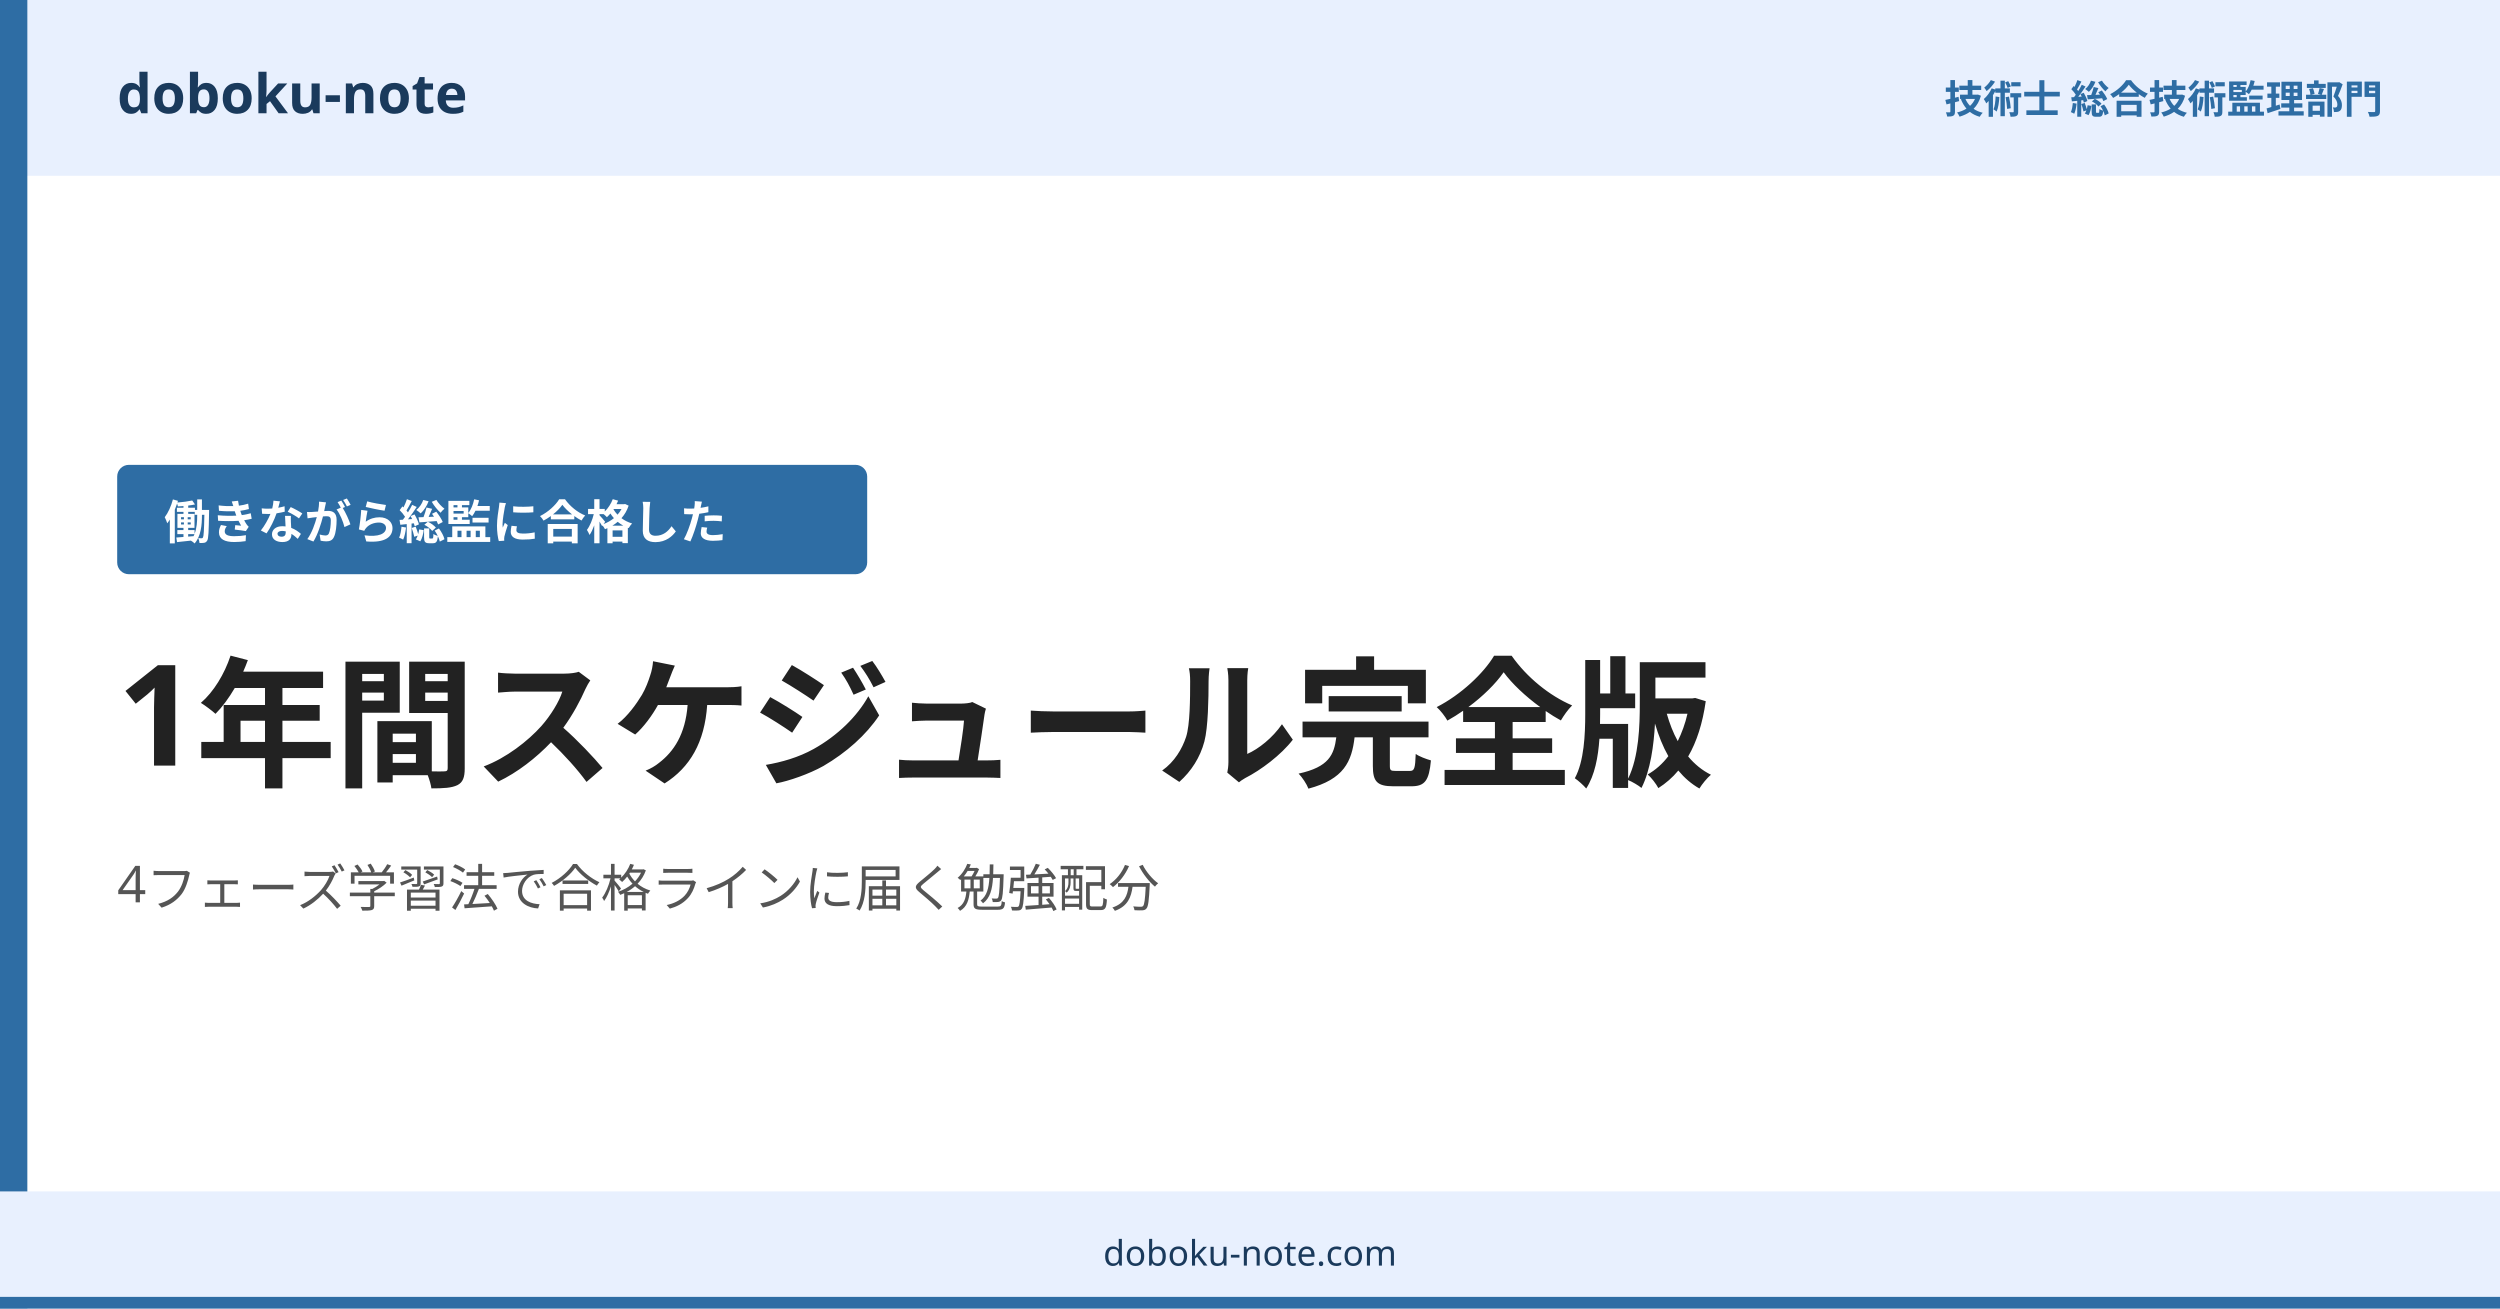
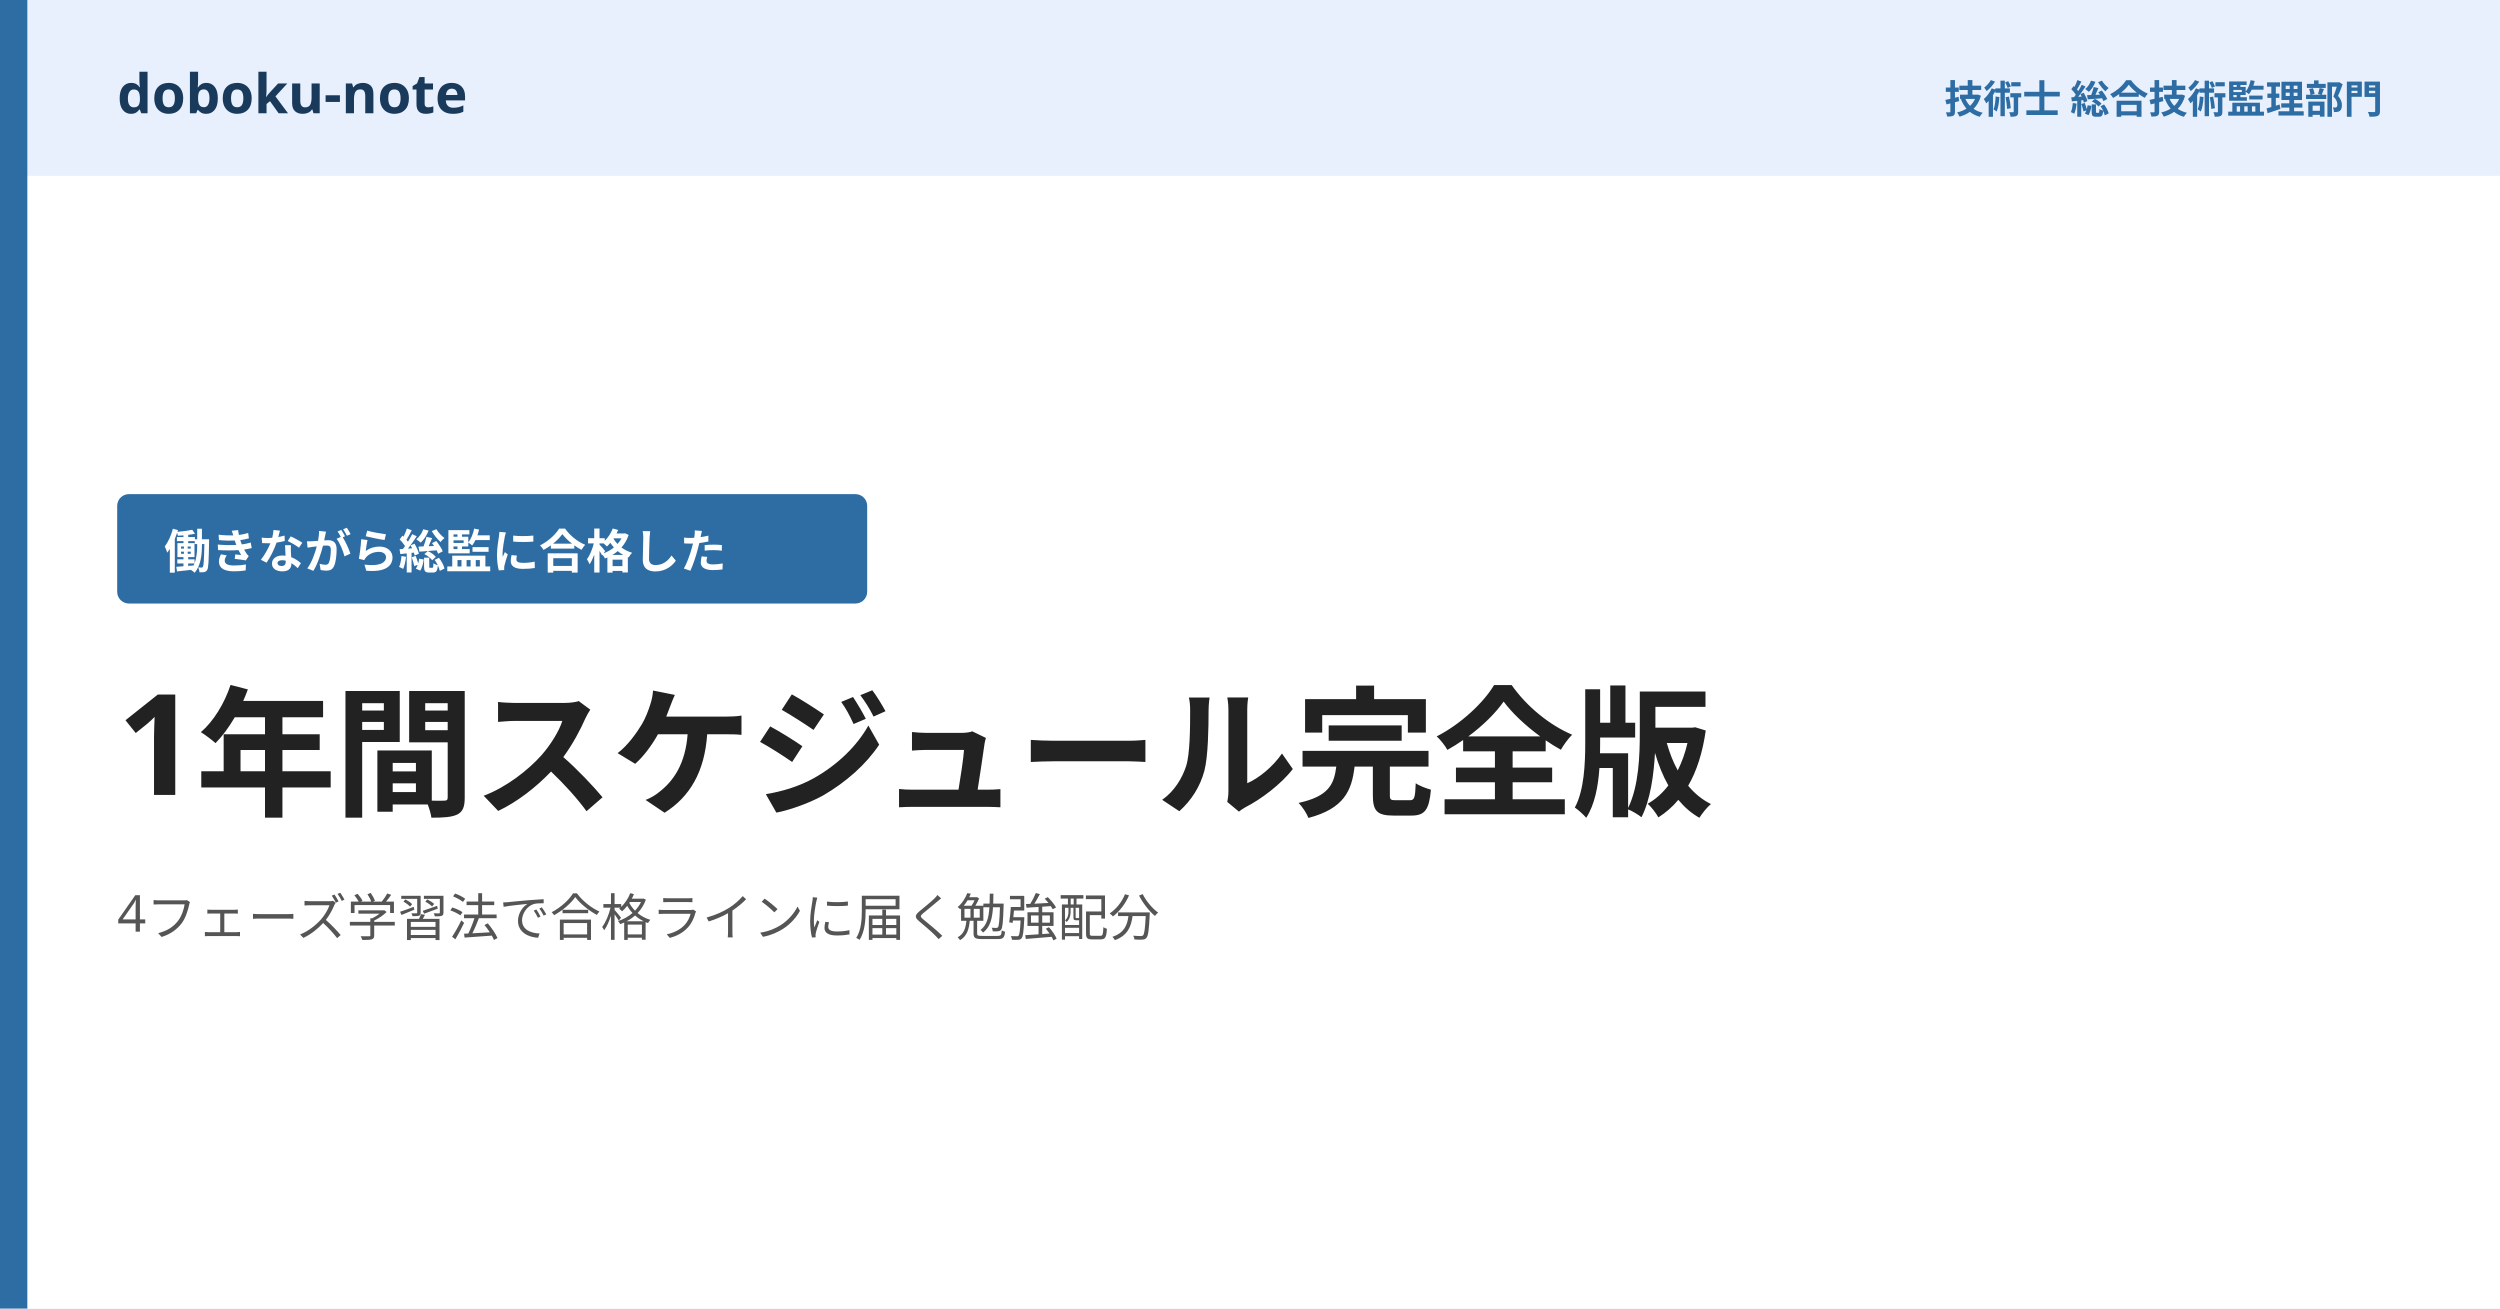
<svg xmlns="http://www.w3.org/2000/svg" width="1280" height="670" viewBox="0 0 1280 670">
  <rect width="1280" height="670" fill="#ffffff" />
  <rect width="1280" height="90" fill="#e8f0fe" />
  <rect x="0" y="0" width="14" height="670" fill="#2e6da4" />
-   <rect x="0" y="610" width="1280" height="60" fill="#e8f0fe" />
-   <rect x="0" y="664" width="1280" height="6" fill="#2e6da4" />
  <text x="60" y="58" font-family="Hiragino Sans, Hiragino Kaku Gothic ProN, Yu Gothic, Noto Sans JP, sans-serif" font-size="28" font-weight="700" fill="#1a3a5c">doboku-note</text>
  <text x="1220" y="58" font-family="Hiragino Sans, Hiragino Kaku Gothic ProN, Yu Gothic, Noto Sans JP, sans-serif" font-size="20" font-weight="600" fill="#2e6da4" text-anchor="end">技術士 総合技術監理部門</text>
-   <rect x="60" y="238" width="384" height="56" rx="6" fill="#2e6da4" />
-   <text x="84" y="276" font-family="Hiragino Sans, Hiragino Kaku Gothic ProN, Yu Gothic, Noto Sans JP, sans-serif" font-size="24" font-weight="700" fill="#ffffff">働きながら総監に合格した</text>
-   <text x="60" y="392" font-family="Hiragino Sans, Hiragino Kaku Gothic ProN, Yu Gothic, Noto Sans JP, sans-serif" font-size="72" font-weight="800" fill="#222222" letter-spacing="-1">1年間スケジュール完全版</text>
-   <text x="60" y="462" font-family="Hiragino Sans, Hiragino Kaku Gothic ProN, Yu Gothic, Noto Sans JP, sans-serif" font-size="26" font-weight="500" fill="#555555">4フェーズ学習法で合格ラインに届く勉強配分</text>
-   <text x="640" y="648" font-family="Hiragino Sans, Hiragino Kaku Gothic ProN, Yu Gothic, Noto Sans JP, sans-serif" font-size="18" font-weight="500" fill="#1a3a5c" text-anchor="middle">doboku-note.com</text>
+   <rect x="60" y="253" width="384" height="56" rx="6" fill="#2e6da4" />
+   <text x="84" y="291" font-family="Hiragino Sans, Hiragino Kaku Gothic ProN, Yu Gothic, Noto Sans JP, sans-serif" font-size="24" font-weight="700" fill="#ffffff">働きながら総監に合格した</text>
+   <text x="60" y="407" font-family="Hiragino Sans, Hiragino Kaku Gothic ProN, Yu Gothic, Noto Sans JP, sans-serif" font-size="72" font-weight="800" fill="#222222" letter-spacing="-1">1年間スケジュール完全版</text>
+   <text x="60" y="477" font-family="Hiragino Sans, Hiragino Kaku Gothic ProN, Yu Gothic, Noto Sans JP, sans-serif" font-size="26" font-weight="500" fill="#555555">4フェーズ学習法で合格ラインに届く勉強配分</text>
</svg>
